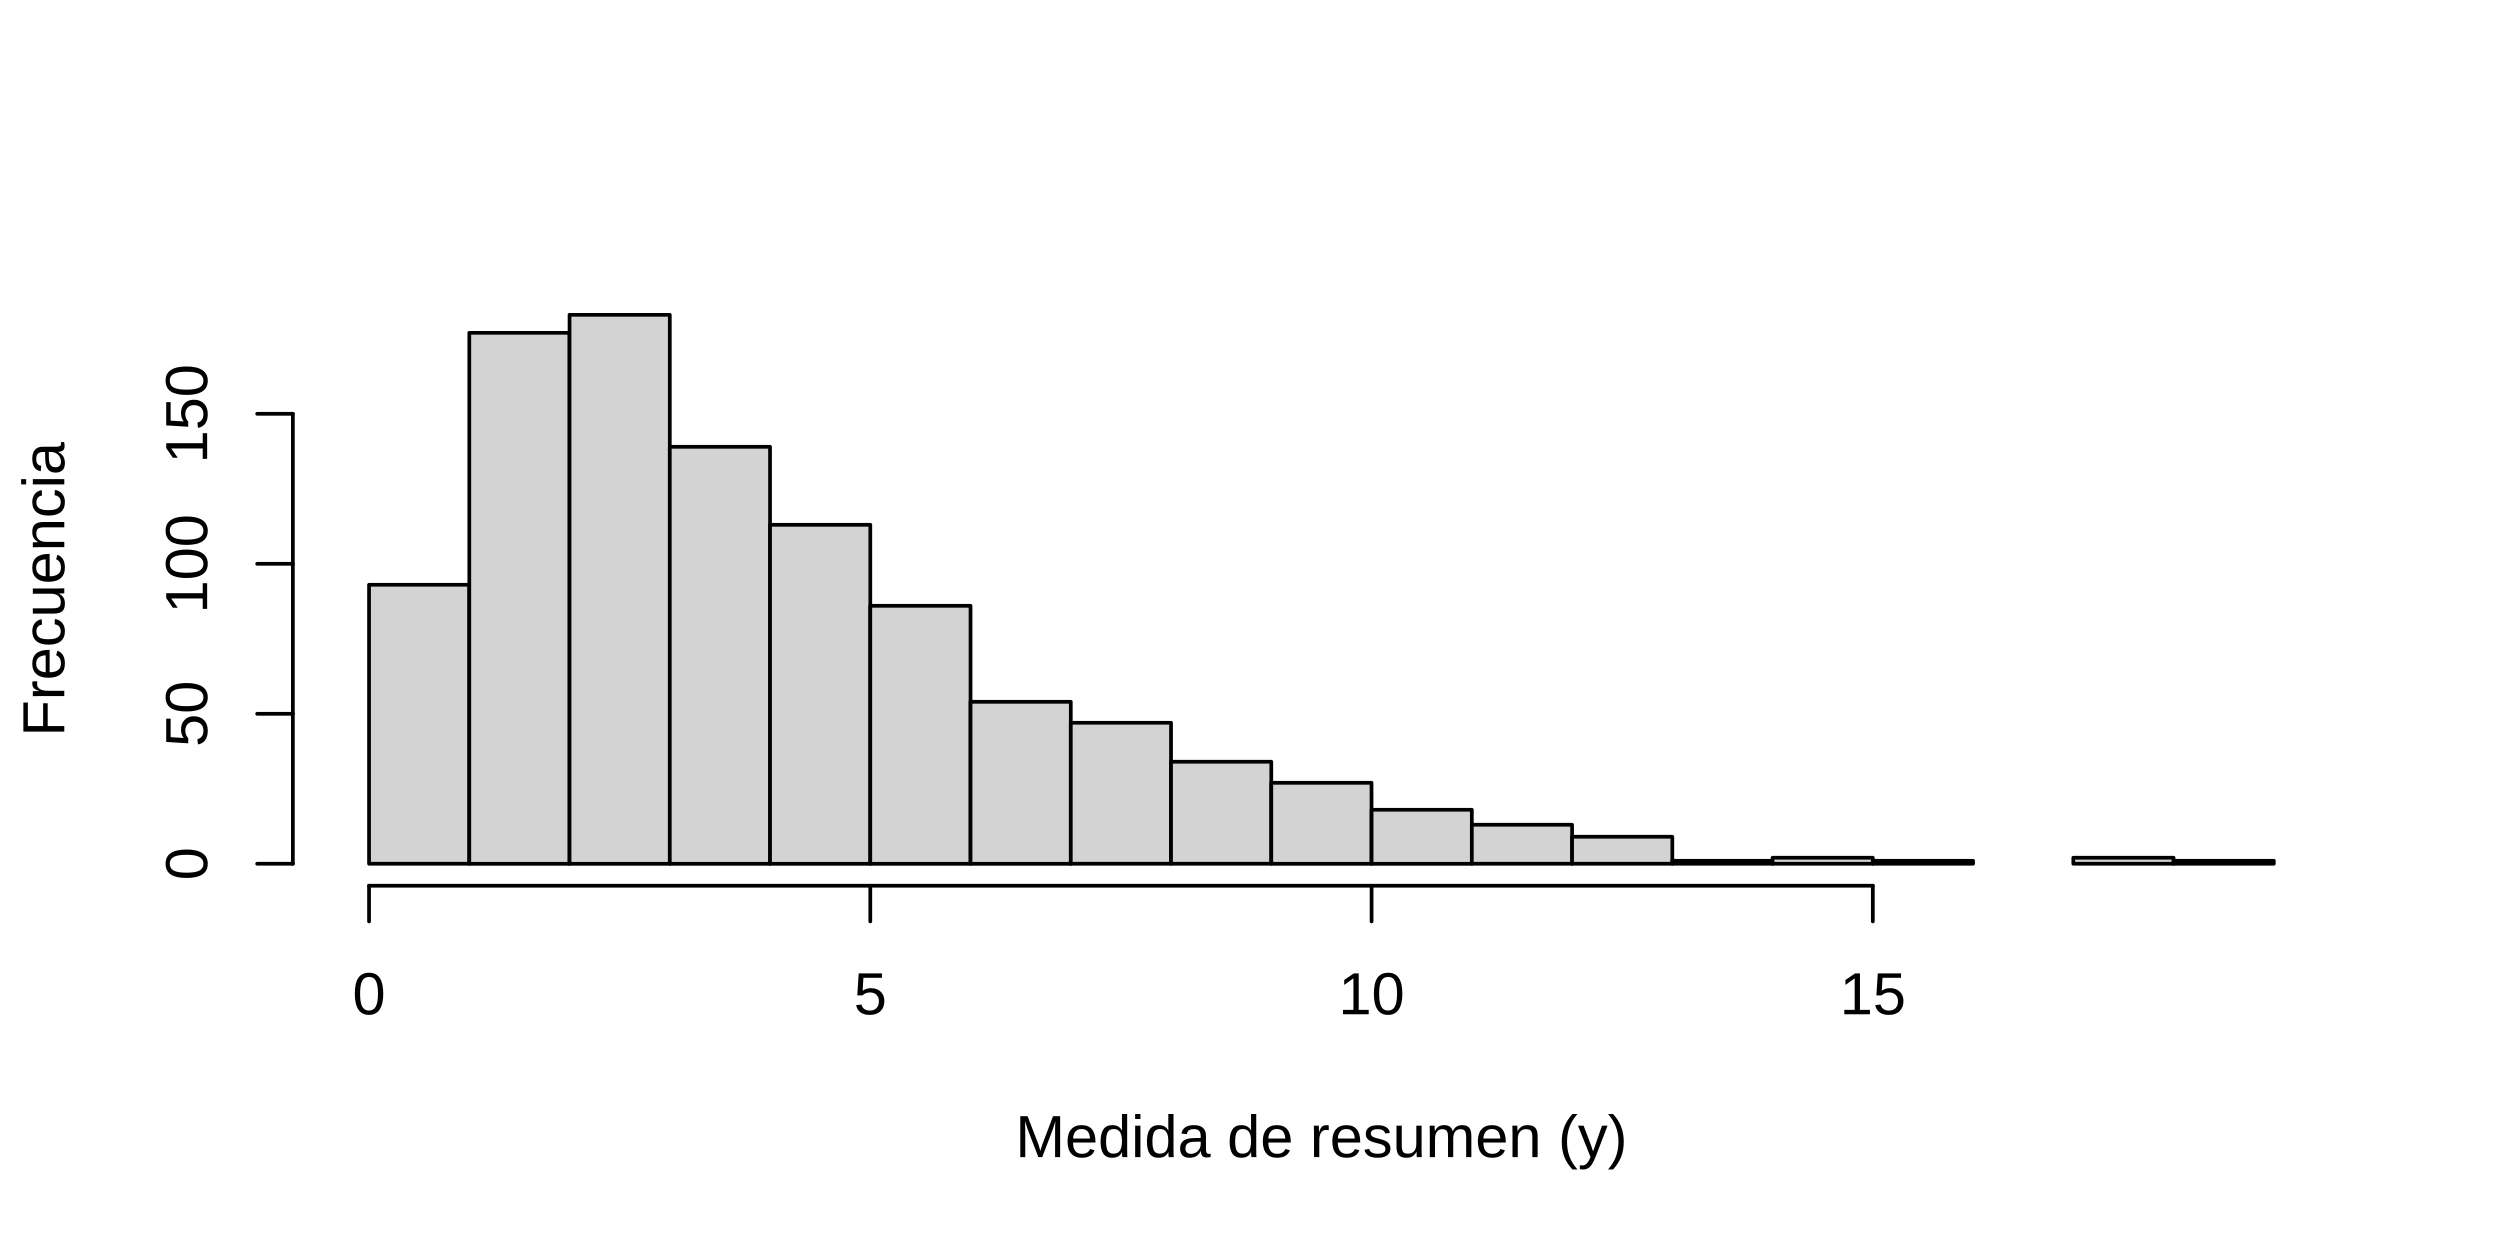
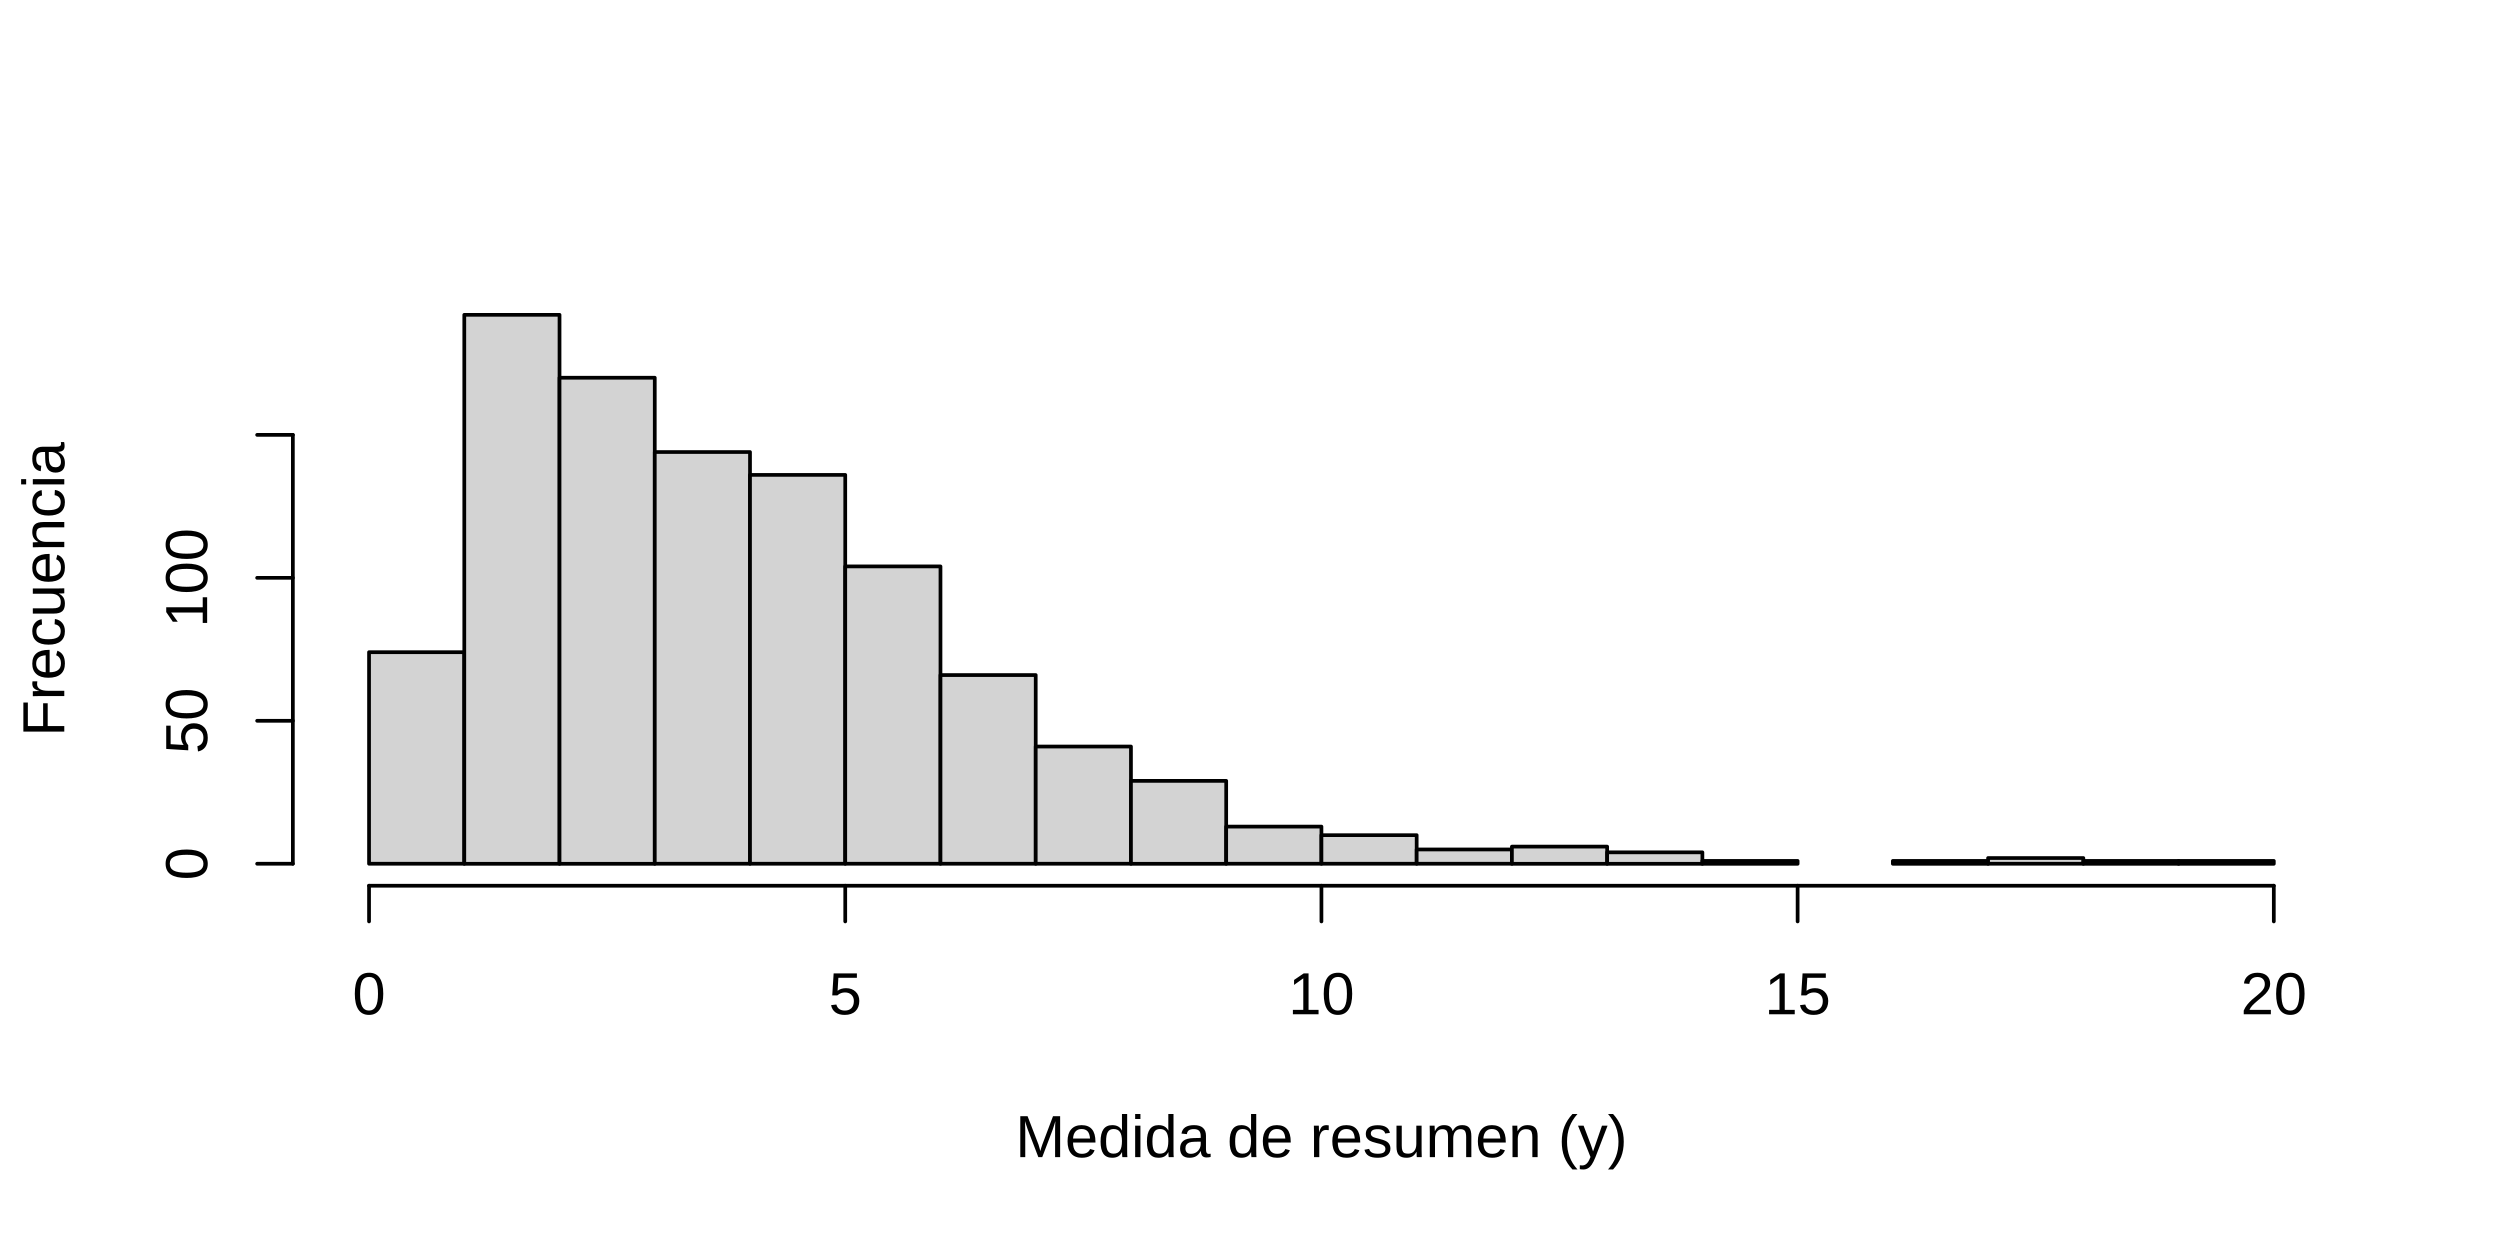
<svg xmlns="http://www.w3.org/2000/svg" class="svglite" width="504.00pt" height="252.00pt" viewBox="0 0 504.00 252.00">
  <defs>
    <style type="text/css">
    .svglite line, .svglite polyline, .svglite polygon, .svglite path, .svglite rect, .svglite circle {
      fill: none;
      stroke: #000000;
      stroke-linecap: round;
      stroke-linejoin: round;
      stroke-miterlimit: 10.00;
    }
    .svglite text {
      white-space: pre;
    }
  </style>
  </defs>
  <rect width="100%" height="100%" style="stroke: none; fill: #FFFFFF;" />
  <defs>
    <clipPath id="cpMC4wMHw1MDQuMDB8MC4wMHwyNTIuMDA=">
      <rect x="0.00" y="0.00" width="504.00" height="252.00" />
    </clipPath>
  </defs>
  <g clip-path="url(#cpMC4wMHw1MDQuMDB8MC4wMHwyNTIuMDA=)">
    <text x="266.40" y="233.28" text-anchor="middle" style="font-size: 12.00px; font-family: &quot;Arial&quot;;" textLength="123.38px" lengthAdjust="spacingAndGlyphs">Medida de resumen (y)</text>
    <text transform="translate(12.96,118.80) rotate(-90)" text-anchor="middle" style="font-size: 12.00px; font-family: &quot;Arial&quot;;" textLength="59.36px" lengthAdjust="spacingAndGlyphs">Frecuencia</text>
-     <line x1="74.40" y1="178.56" x2="377.56" y2="178.56" style="stroke-width: 0.75;" />
+     <line x1="74.40" y1="178.56" x2="458.40" y2="178.56" style="stroke-width: 0.75;" />
    <line x1="74.40" y1="178.56" x2="74.40" y2="185.76" style="stroke-width: 0.75;" />
-     <line x1="175.45" y1="178.56" x2="175.45" y2="185.76" style="stroke-width: 0.75;" />
-     <line x1="276.51" y1="178.56" x2="276.51" y2="185.76" style="stroke-width: 0.75;" />
-     <line x1="377.56" y1="178.56" x2="377.56" y2="185.76" style="stroke-width: 0.75;" />
+     <line x1="170.40" y1="178.56" x2="170.40" y2="185.76" style="stroke-width: 0.75;" />
+     <line x1="266.40" y1="178.56" x2="266.40" y2="185.76" style="stroke-width: 0.75;" />
+     <line x1="362.40" y1="178.56" x2="362.40" y2="185.76" style="stroke-width: 0.75;" />
+     <line x1="458.40" y1="178.56" x2="458.40" y2="185.76" style="stroke-width: 0.75;" />
    <text x="74.40" y="204.48" text-anchor="middle" style="font-size: 12.00px; font-family: &quot;Arial&quot;;" textLength="6.67px" lengthAdjust="spacingAndGlyphs">0</text>
-     <text x="175.45" y="204.48" text-anchor="middle" style="font-size: 12.00px; font-family: &quot;Arial&quot;;" textLength="6.67px" lengthAdjust="spacingAndGlyphs">5</text>
-     <text x="276.51" y="204.48" text-anchor="middle" style="font-size: 12.00px; font-family: &quot;Arial&quot;;" textLength="13.35px" lengthAdjust="spacingAndGlyphs">10</text>
-     <text x="377.56" y="204.48" text-anchor="middle" style="font-size: 12.00px; font-family: &quot;Arial&quot;;" textLength="13.35px" lengthAdjust="spacingAndGlyphs">15</text>
-     <line x1="59.04" y1="174.13" x2="59.04" y2="83.42" style="stroke-width: 0.75;" />
+     <text x="170.40" y="204.48" text-anchor="middle" style="font-size: 12.00px; font-family: &quot;Arial&quot;;" textLength="6.67px" lengthAdjust="spacingAndGlyphs">5</text>
+     <text x="266.40" y="204.48" text-anchor="middle" style="font-size: 12.00px; font-family: &quot;Arial&quot;;" textLength="13.35px" lengthAdjust="spacingAndGlyphs">10</text>
+     <text x="362.40" y="204.48" text-anchor="middle" style="font-size: 12.00px; font-family: &quot;Arial&quot;;" textLength="13.35px" lengthAdjust="spacingAndGlyphs">15</text>
+     <text x="458.40" y="204.48" text-anchor="middle" style="font-size: 12.00px; font-family: &quot;Arial&quot;;" textLength="13.35px" lengthAdjust="spacingAndGlyphs">20</text>
+     <line x1="59.04" y1="174.13" x2="59.04" y2="87.67" style="stroke-width: 0.75;" />
    <line x1="59.04" y1="174.13" x2="51.84" y2="174.13" style="stroke-width: 0.75;" />
-     <line x1="59.04" y1="143.90" x2="51.84" y2="143.90" style="stroke-width: 0.75;" />
-     <line x1="59.04" y1="113.66" x2="51.84" y2="113.66" style="stroke-width: 0.75;" />
-     <line x1="59.04" y1="83.42" x2="51.84" y2="83.42" style="stroke-width: 0.75;" />
+     <line x1="59.04" y1="145.31" x2="51.84" y2="145.31" style="stroke-width: 0.75;" />
+     <line x1="59.04" y1="116.49" x2="51.84" y2="116.49" style="stroke-width: 0.75;" />
+     <line x1="59.04" y1="87.67" x2="51.84" y2="87.67" style="stroke-width: 0.75;" />
    <text transform="translate(41.76,174.13) rotate(-90)" text-anchor="middle" style="font-size: 12.00px; font-family: &quot;Arial&quot;;" textLength="6.67px" lengthAdjust="spacingAndGlyphs">0</text>
-     <text transform="translate(41.76,143.90) rotate(-90)" text-anchor="middle" style="font-size: 12.00px; font-family: &quot;Arial&quot;;" textLength="13.35px" lengthAdjust="spacingAndGlyphs">50</text>
-     <text transform="translate(41.76,113.66) rotate(-90)" text-anchor="middle" style="font-size: 12.00px; font-family: &quot;Arial&quot;;" textLength="20.02px" lengthAdjust="spacingAndGlyphs">100</text>
-     <text transform="translate(41.76,83.42) rotate(-90)" text-anchor="middle" style="font-size: 12.00px; font-family: &quot;Arial&quot;;" textLength="20.02px" lengthAdjust="spacingAndGlyphs">150</text>
+     <text transform="translate(41.76,145.31) rotate(-90)" text-anchor="middle" style="font-size: 12.00px; font-family: &quot;Arial&quot;;" textLength="13.35px" lengthAdjust="spacingAndGlyphs">50</text>
+     <text transform="translate(41.76,116.49) rotate(-90)" text-anchor="middle" style="font-size: 12.00px; font-family: &quot;Arial&quot;;" textLength="20.02px" lengthAdjust="spacingAndGlyphs">100</text>
  </g>
  <defs>
    <clipPath id="cpNTkuMDR8NDczLjc2fDU5LjA0fDE3OC41Ng==">
      <rect x="59.04" y="59.04" width="414.72" height="119.52" />
    </clipPath>
  </defs>
  <g clip-path="url(#cpNTkuMDR8NDczLjc2fDU5LjA0fDE3OC41Ng==)">
-     <rect x="74.40" y="117.89" width="20.21" height="56.24" style="stroke-width: 0.75; fill: #D3D3D3;" />
-     <rect x="94.61" y="67.10" width="20.21" height="107.04" style="stroke-width: 0.75; fill: #D3D3D3;" />
-     <rect x="114.82" y="63.47" width="20.21" height="110.67" style="stroke-width: 0.75; fill: #D3D3D3;" />
-     <rect x="135.03" y="90.08" width="20.21" height="84.06" style="stroke-width: 0.75; fill: #D3D3D3;" />
-     <rect x="155.24" y="105.80" width="20.21" height="68.34" style="stroke-width: 0.75; fill: #D3D3D3;" />
-     <rect x="175.45" y="122.13" width="20.21" height="52.01" style="stroke-width: 0.75; fill: #D3D3D3;" />
-     <rect x="195.66" y="141.48" width="20.21" height="32.66" style="stroke-width: 0.75; fill: #D3D3D3;" />
-     <rect x="215.87" y="145.71" width="20.21" height="28.42" style="stroke-width: 0.75; fill: #D3D3D3;" />
-     <rect x="236.08" y="153.57" width="20.21" height="20.56" style="stroke-width: 0.75; fill: #D3D3D3;" />
-     <rect x="256.29" y="157.81" width="20.21" height="16.33" style="stroke-width: 0.75; fill: #D3D3D3;" />
-     <rect x="276.51" y="163.25" width="20.21" height="10.89" style="stroke-width: 0.75; fill: #D3D3D3;" />
-     <rect x="296.72" y="166.27" width="20.21" height="7.86" style="stroke-width: 0.75; fill: #D3D3D3;" />
-     <rect x="316.93" y="168.69" width="20.21" height="5.44" style="stroke-width: 0.75; fill: #D3D3D3;" />
-     <rect x="337.14" y="173.53" width="20.21" height="0.60" style="stroke-width: 0.75; fill: #D3D3D3;" />
-     <rect x="357.35" y="172.92" width="20.21" height="1.21" style="stroke-width: 0.75; fill: #D3D3D3;" />
-     <rect x="377.56" y="173.53" width="20.21" height="0.60" style="stroke-width: 0.75; fill: #D3D3D3;" />
-     <rect x="397.77" y="174.13" width="20.21" height="0.00" style="stroke-width: 0.75; fill: #D3D3D3;" />
-     <rect x="417.98" y="172.92" width="20.21" height="1.21" style="stroke-width: 0.75; fill: #D3D3D3;" />
-     <rect x="438.19" y="173.53" width="20.21" height="0.60" style="stroke-width: 0.75; fill: #D3D3D3;" />
+     <rect x="74.40" y="131.48" width="19.20" height="42.65" style="stroke-width: 0.75; fill: #D3D3D3;" />
+     <rect x="93.60" y="63.47" width="19.20" height="110.67" style="stroke-width: 0.75; fill: #D3D3D3;" />
+     <rect x="112.80" y="76.15" width="19.20" height="97.99" style="stroke-width: 0.75; fill: #D3D3D3;" />
+     <rect x="132.00" y="91.13" width="19.20" height="83.00" style="stroke-width: 0.75; fill: #D3D3D3;" />
+     <rect x="151.20" y="95.74" width="19.20" height="78.39" style="stroke-width: 0.75; fill: #D3D3D3;" />
+     <rect x="170.40" y="114.19" width="19.20" height="59.94" style="stroke-width: 0.75; fill: #D3D3D3;" />
+     <rect x="189.60" y="136.09" width="19.20" height="38.04" style="stroke-width: 0.75; fill: #D3D3D3;" />
+     <rect x="208.80" y="150.50" width="19.20" height="23.63" style="stroke-width: 0.75; fill: #D3D3D3;" />
+     <rect x="228.00" y="157.42" width="19.20" height="16.72" style="stroke-width: 0.75; fill: #D3D3D3;" />
+     <rect x="247.20" y="166.64" width="19.20" height="7.49" style="stroke-width: 0.75; fill: #D3D3D3;" />
+     <rect x="266.40" y="168.37" width="19.20" height="5.76" style="stroke-width: 0.75; fill: #D3D3D3;" />
+     <rect x="285.60" y="171.25" width="19.20" height="2.88" style="stroke-width: 0.75; fill: #D3D3D3;" />
+     <rect x="304.80" y="170.68" width="19.20" height="3.46" style="stroke-width: 0.75; fill: #D3D3D3;" />
+     <rect x="324.00" y="171.83" width="19.20" height="2.31" style="stroke-width: 0.75; fill: #D3D3D3;" />
+     <rect x="343.20" y="173.56" width="19.20" height="0.58" style="stroke-width: 0.75; fill: #D3D3D3;" />
+     <rect x="362.40" y="174.13" width="19.20" height="0.00" style="stroke-width: 0.75; fill: #D3D3D3;" />
+     <rect x="381.60" y="173.56" width="19.20" height="0.58" style="stroke-width: 0.75; fill: #D3D3D3;" />
+     <rect x="400.80" y="172.98" width="19.20" height="1.15" style="stroke-width: 0.75; fill: #D3D3D3;" />
+     <rect x="420.00" y="173.56" width="19.20" height="0.58" style="stroke-width: 0.75; fill: #D3D3D3;" />
+     <rect x="439.20" y="173.56" width="19.20" height="0.58" style="stroke-width: 0.75; fill: #D3D3D3;" />
  </g>
</svg>
